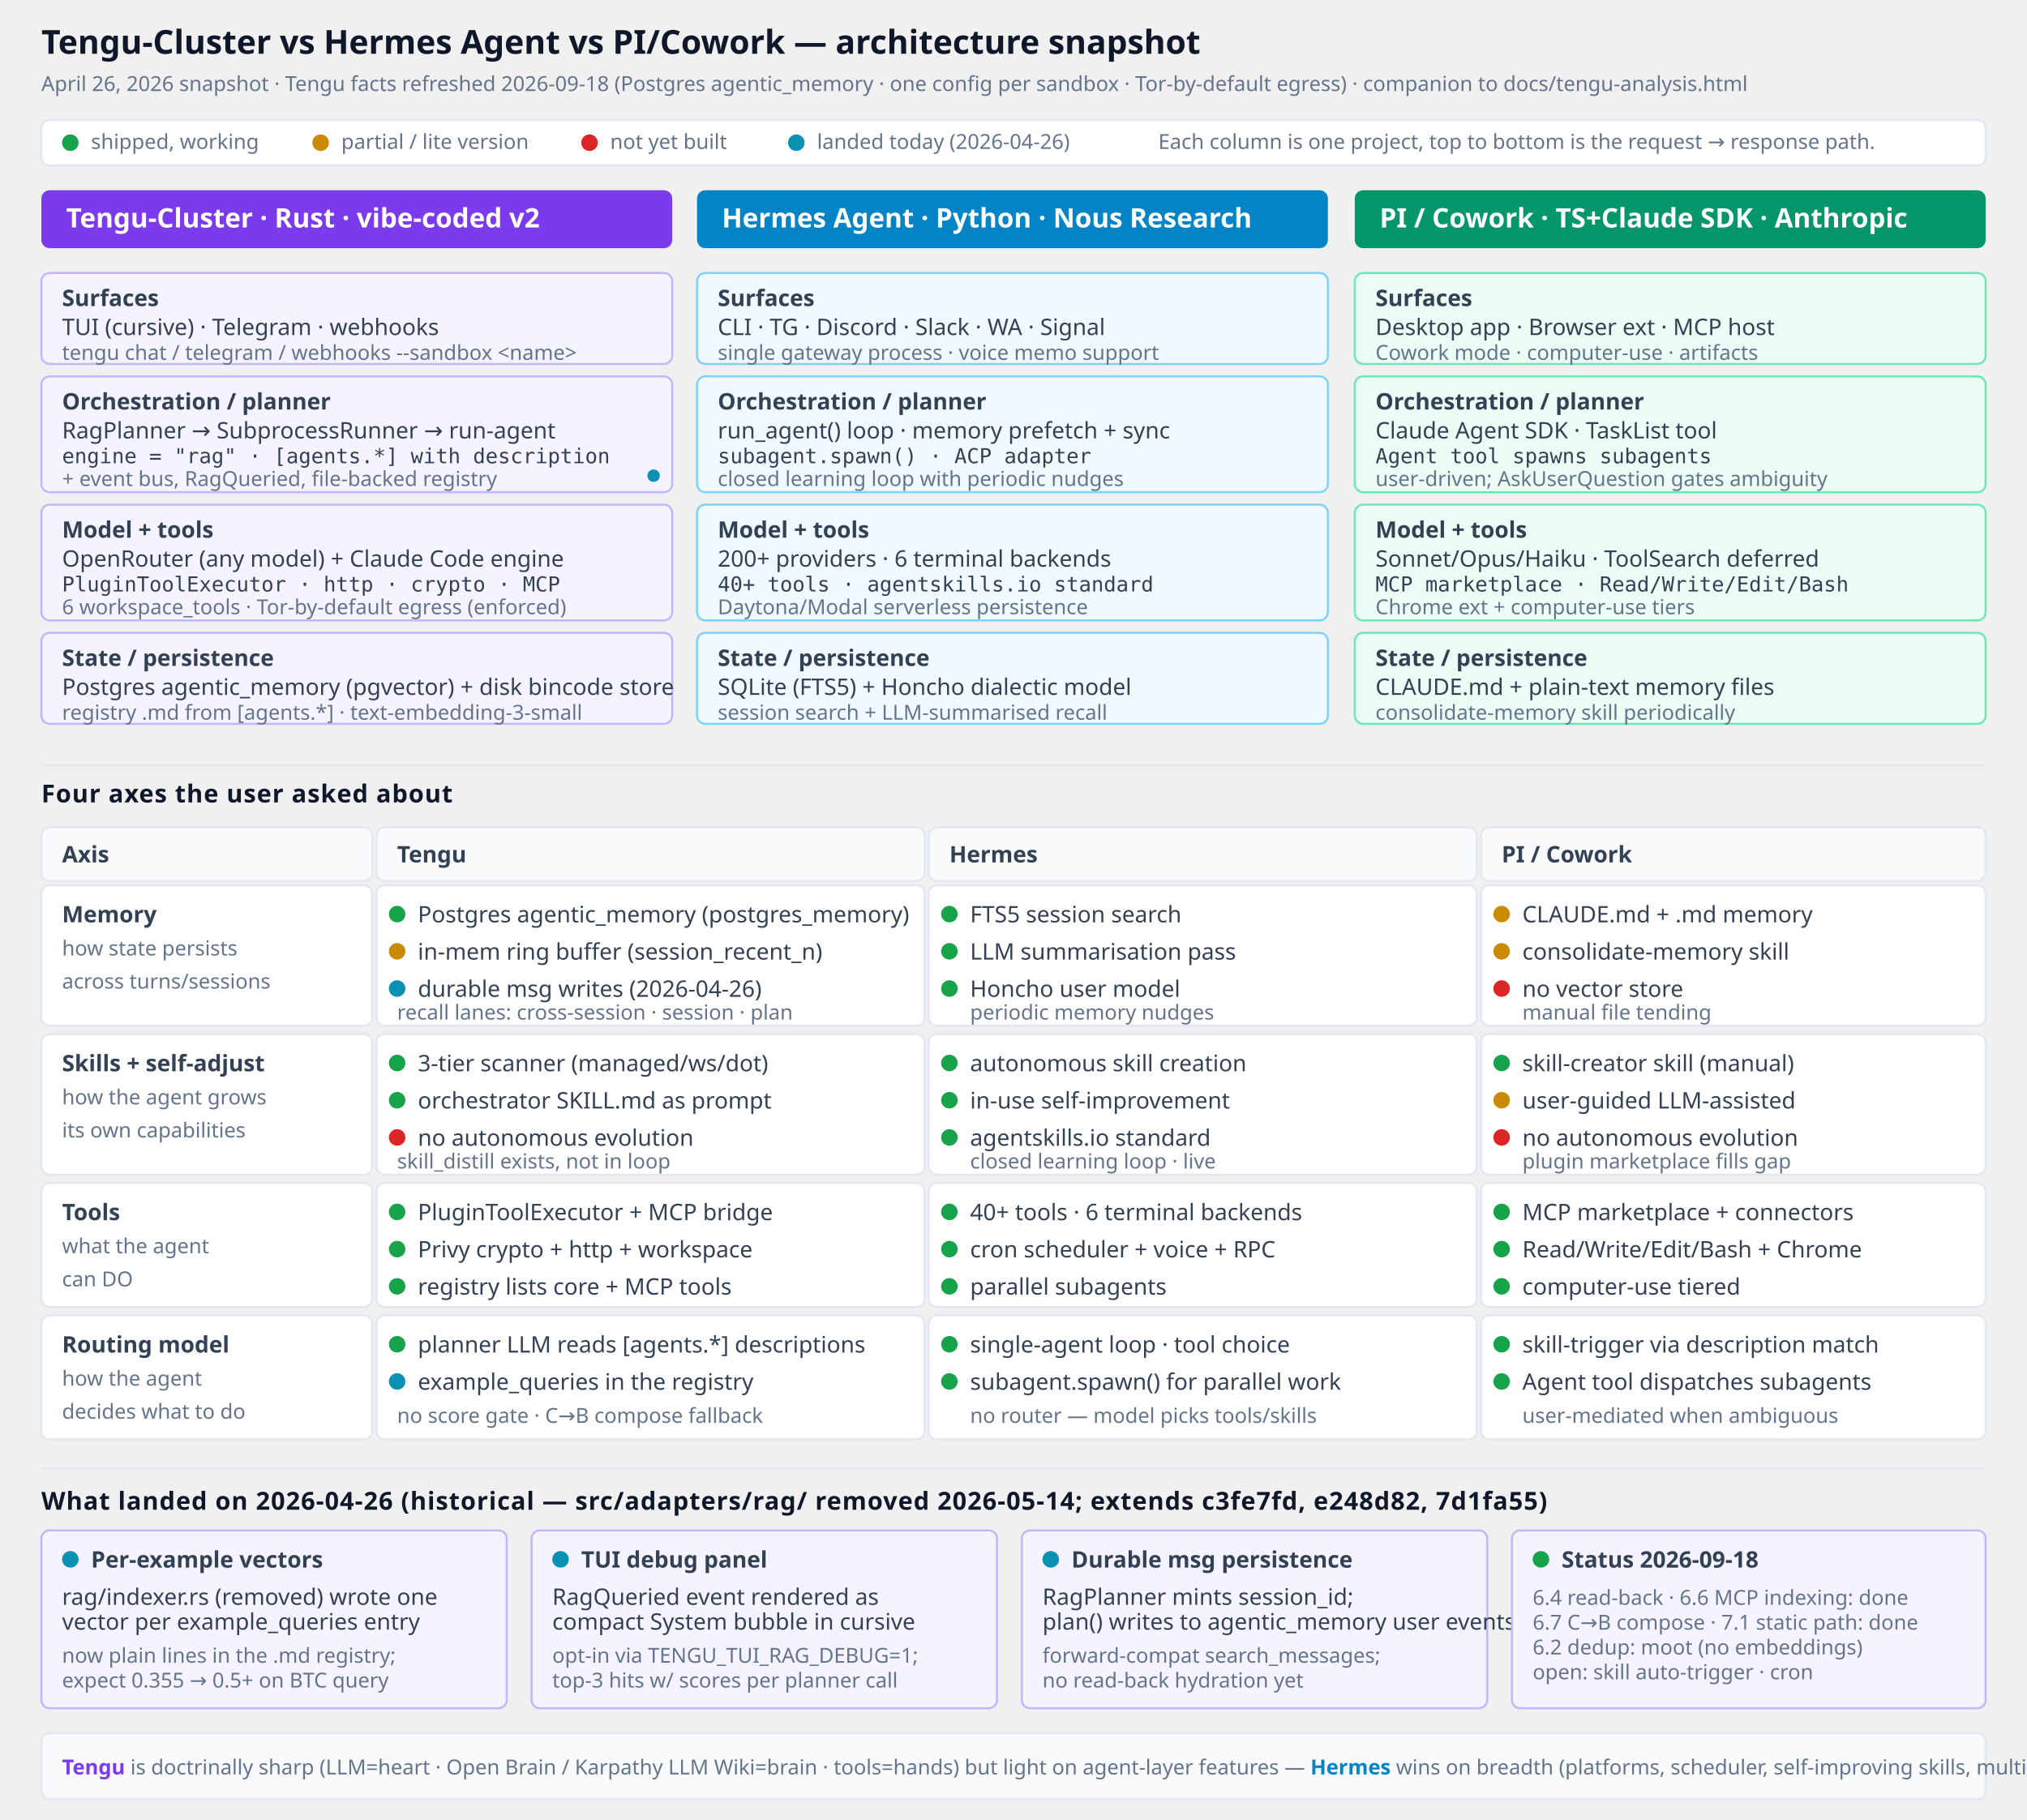
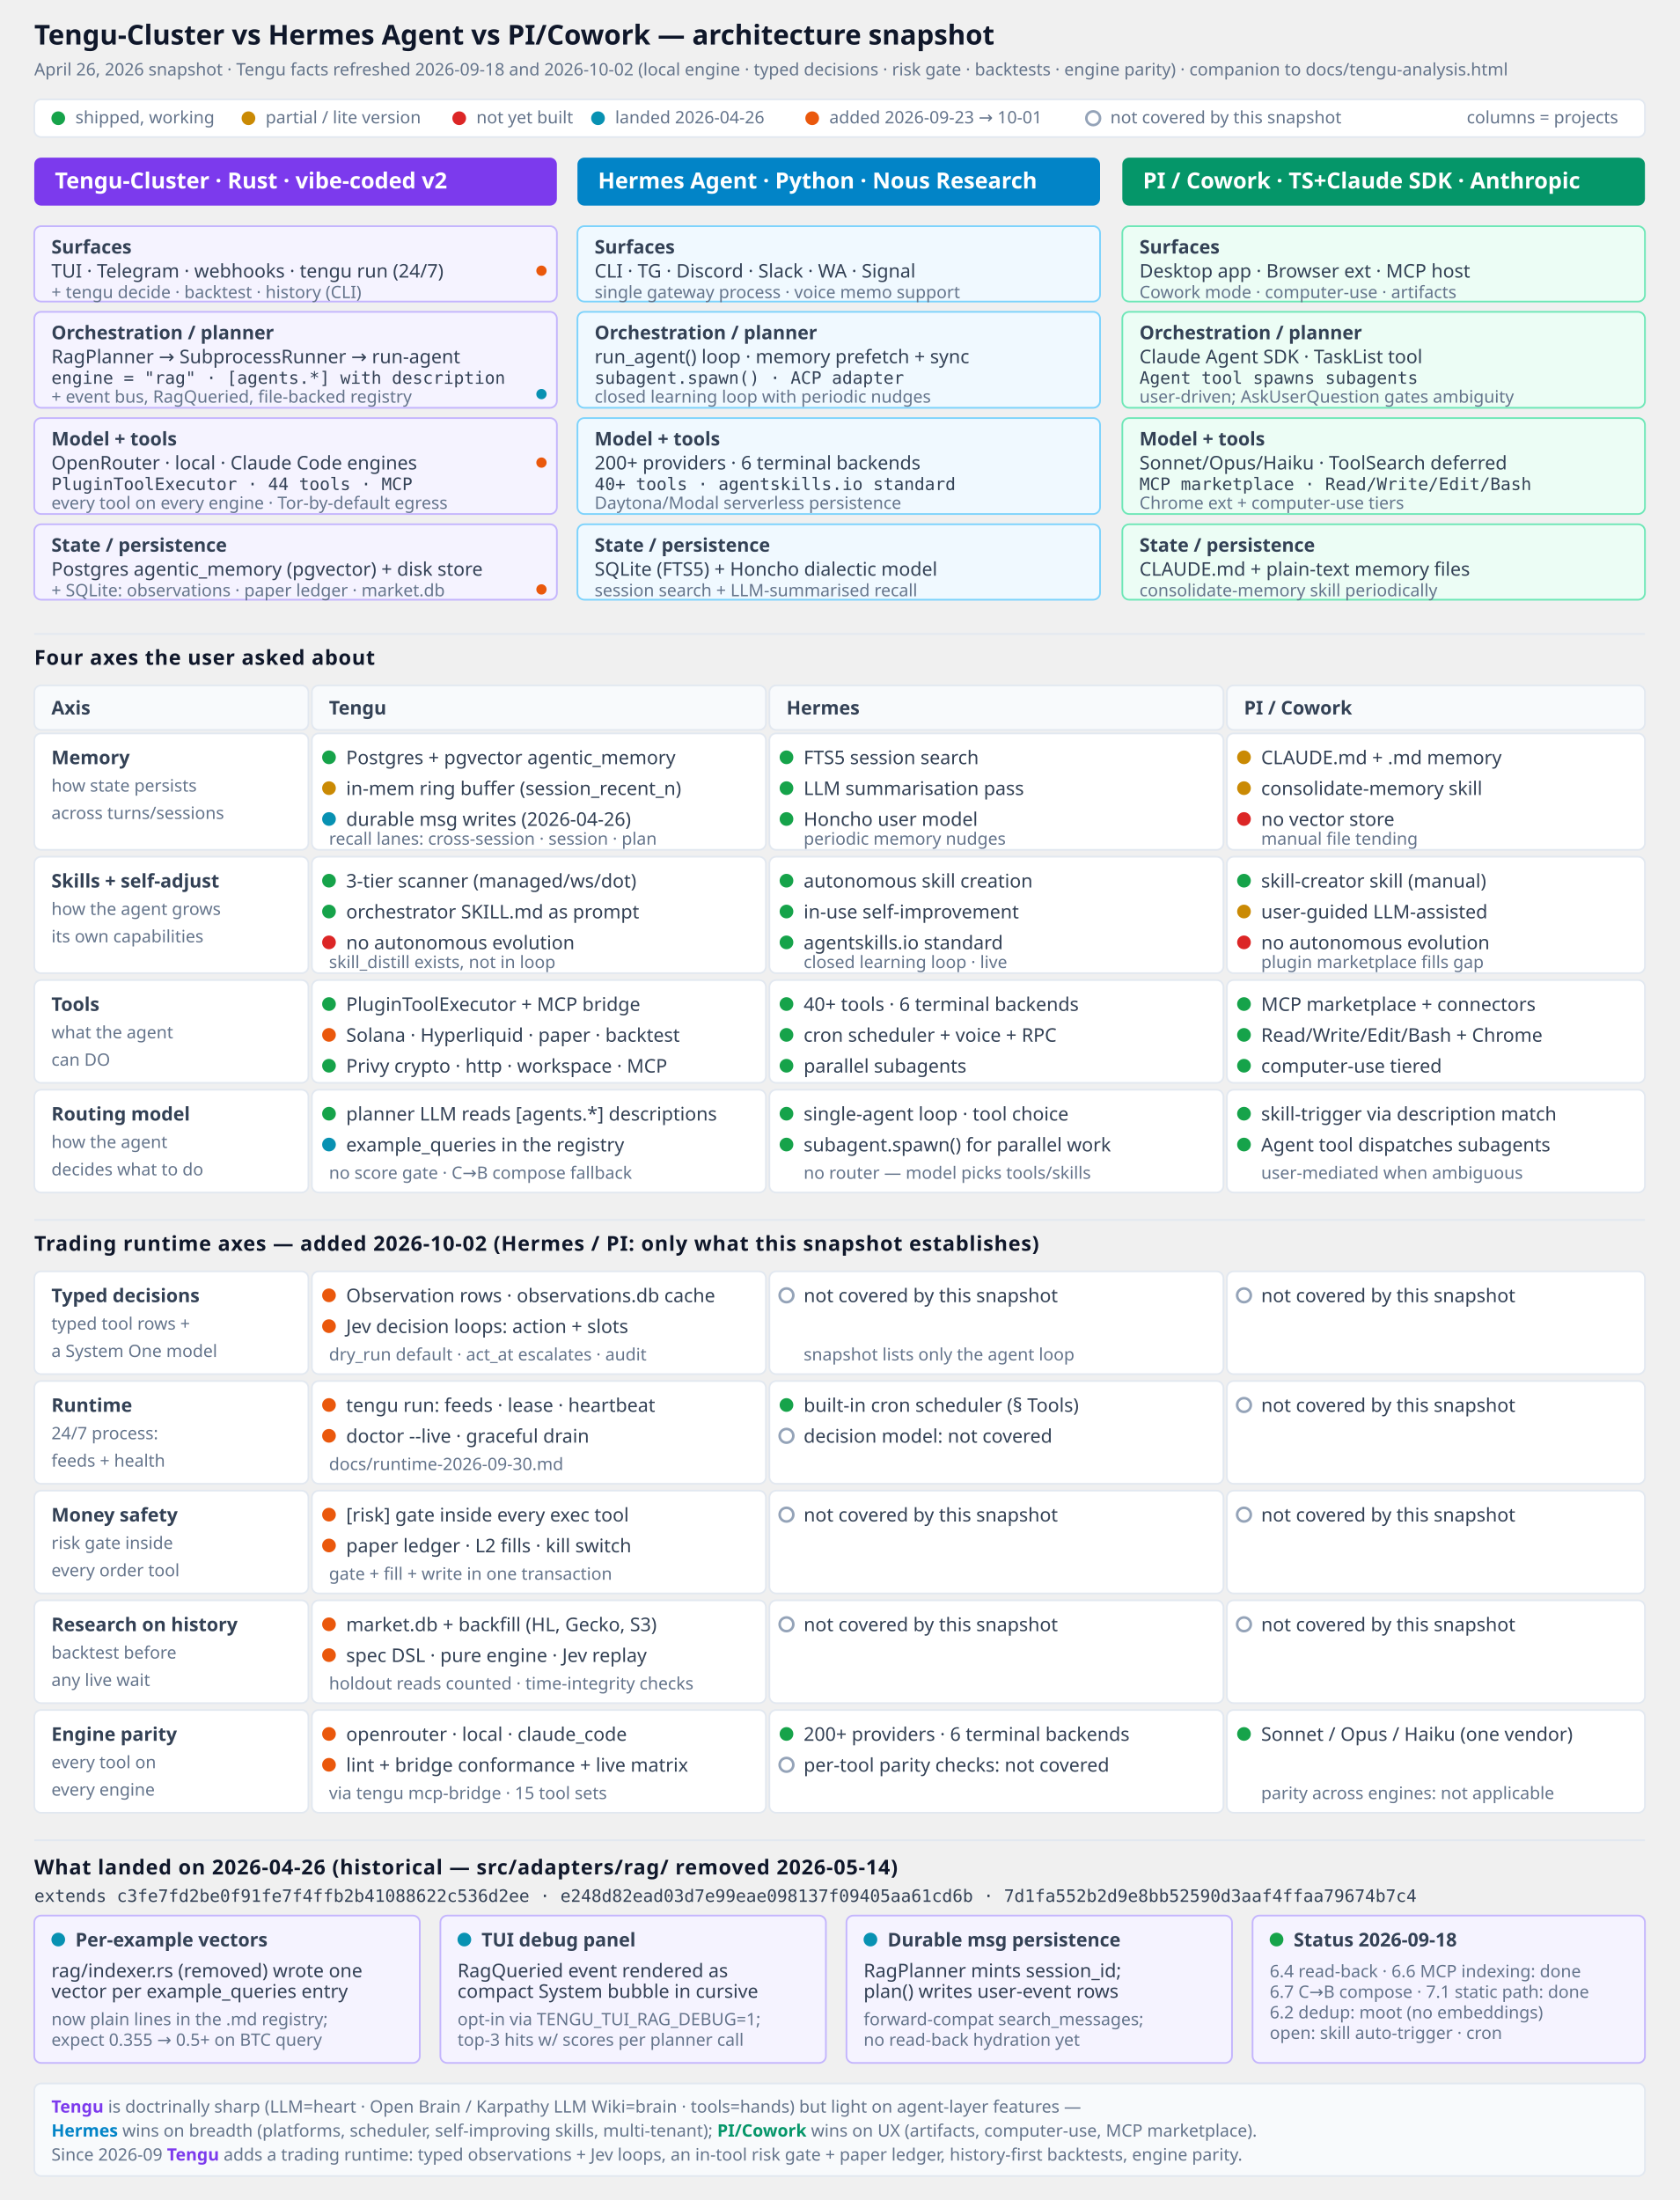
- <svg xmlns="http://www.w3.org/2000/svg" viewBox="0 0 980 880" role="img" aria-labelledby="title desc" font-family="ui-sans-serif, system-ui, sans-serif">
+ <svg xmlns="http://www.w3.org/2000/svg" viewBox="0 0 980 1284" role="img" aria-labelledby="title desc" font-family="ui-sans-serif, system-ui, sans-serif">
  <style>
    .h1 { font-size: 16px; font-weight: 700; fill: #0f172a; }
    .h2 { font-size: 12px; font-weight: 700; fill: #0f172a; letter-spacing: .4px; text-transform: uppercase; }
    .h3 { font-size: 11px; font-weight: 600; fill: #334155; }
    .body { font-size: 11px; fill: #334155; }
    .small { font-size: 10px; fill: #64748b; }
    .mono { font-family: ui-monospace, SFMono-Regular, monospace; font-size: 10px; fill: #334155; }
    .col-tengu { fill: #f5f3ff; stroke: #c4b5fd; }
    .col-hermes { fill: #f0f9ff; stroke: #7dd3fc; }
    .col-pi { fill: #ecfdf5; stroke: #6ee7b7; }
    .pill-tengu { fill: #7c3aed; }
    .pill-hermes { fill: #0284c7; }
    .pill-pi { fill: #059669; }
    .row { fill: #ffffff; stroke: #e2e8f0; }
    .row-alt { fill: #f8fafc; stroke: #e2e8f0; }
    .ok { fill: #16a34a; }
    .warn { fill: #ca8a04; }
    .miss { fill: #dc2626; }
    .new { fill: #0891b2; }
+     .added { fill: #ea580c; }
+     .unk { fill: #ffffff; stroke: #94a3b8; stroke-width: 1.5; }
  </style>
  <text x="20" y="26" class="h1">Tengu-Cluster vs Hermes Agent vs PI/Cowork — architecture snapshot</text>
-   <text x="20" y="44" class="small">April 26, 2026 snapshot · Tengu facts refreshed 2026-09-18 (Postgres agentic_memory · one config per sandbox · Tor-by-default egress) · companion to docs/tengu-analysis.html</text>
+   <text x="20" y="44" class="small">April 26, 2026 snapshot · Tengu facts refreshed 2026-09-18 and 2026-10-02 (local engine · typed decisions · risk gate · backtests · engine parity) · companion to docs/tengu-analysis.html</text>
  <g transform="translate(20, 58)">
    <rect width="940" height="22" rx="4" class="row" />
    <circle cx="14" cy="11" r="4" class="ok" />
    <text x="24" y="14" class="small">shipped, working</text>
-     <circle cx="135" cy="11" r="4" class="warn" />
-     <text x="145" y="14" class="small">partial / lite version</text>
-     <circle cx="265" cy="11" r="4" class="miss" />
-     <text x="275" y="14" class="small">not yet built</text>
-     <circle cx="365" cy="11" r="4" class="new" />
-     <text x="375" y="14" class="small">landed today (2026-04-26)</text>
-     <text x="540" y="14" class="small">Each column is one project, top to bottom is the request → response path.</text>
+     <circle cx="125" cy="11" r="4" class="warn" />
+     <text x="135" y="14" class="small">partial / lite version</text>
+     <circle cx="248" cy="11" r="4" class="miss" />
+     <text x="258" y="14" class="small">not yet built</text>
+     <circle cx="329" cy="11" r="4" class="new" />
+     <text x="339" y="14" class="small">landed 2026-04-26</text>
+     <circle cx="454" cy="11" r="4" class="added" />
+     <text x="464" y="14" class="small">added 2026-09-23 → 10-01</text>
+     <circle cx="618" cy="11" r="4" class="unk" />
+     <text x="628" y="14" class="small">not covered by this snapshot</text>
+     <text x="836" y="14" class="small">columns = projects</text>
  </g>
  <g transform="translate(20, 92)">
    <rect x="0" y="0" width="305" height="28" rx="4" class="pill-tengu" />
    <text x="12" y="18" font-size="13" font-weight="700" fill="#fff">Tengu-Cluster · Rust · vibe-coded v2</text>
    <rect x="317" y="0" width="305" height="28" rx="4" class="pill-hermes" />
    <text x="329" y="18" font-size="13" font-weight="700" fill="#fff">Hermes Agent · Python · Nous Research</text>
    <rect x="635" y="0" width="305" height="28" rx="4" class="pill-pi" />
    <text x="647" y="18" font-size="13" font-weight="700" fill="#fff">PI / Cowork · TS+Claude SDK · Anthropic</text>
  </g>
  <g transform="translate(20, 132)">
    <rect x="0" y="0" width="305" height="44" rx="4" class="col-tengu" />
    <text x="10" y="16" class="h3">Surfaces</text>
-     <text x="10" y="30" class="body">TUI (cursive) · Telegram · webhooks</text>
-     <text x="10" y="42" class="small">tengu chat / telegram / webhooks --sandbox &lt;name&gt;</text>
+     <text x="10" y="30" class="body">TUI · Telegram · webhooks · tengu run (24/7)</text>
+     <circle cx="296" cy="26" r="3" class="added" />
+     <text x="10" y="42" class="small">+ tengu decide · backtest · history (CLI)</text>
    <rect x="317" y="0" width="305" height="44" rx="4" class="col-hermes" />
    <text x="327" y="16" class="h3">Surfaces</text>
    <text x="327" y="30" class="body">CLI · TG · Discord · Slack · WA · Signal</text>
    <text x="327" y="42" class="small">single gateway process · voice memo support</text>
    <rect x="635" y="0" width="305" height="44" rx="4" class="col-pi" />
    <text x="645" y="16" class="h3">Surfaces</text>
    <text x="645" y="30" class="body">Desktop app · Browser ext · MCP host</text>
    <text x="645" y="42" class="small">Cowork mode · computer-use · artifacts</text>
    <rect x="0" y="50" width="305" height="56" rx="4" class="col-tengu" />
    <text x="10" y="66" class="h3">Orchestration / planner</text>
    <text x="10" y="80" class="body">RagPlanner → SubprocessRunner → run-agent</text>
    <text x="10" y="92" class="mono">engine = "rag" · [agents.*] with description</text>
    <circle cx="296" cy="98" r="3" class="new" />
    <text x="10" y="103" class="small">+ event bus, RagQueried, file-backed registry</text>
    <rect x="317" y="50" width="305" height="56" rx="4" class="col-hermes" />
    <text x="327" y="66" class="h3">Orchestration / planner</text>
    <text x="327" y="80" class="body">run_agent() loop · memory prefetch + sync</text>
    <text x="327" y="92" class="mono">subagent.spawn() · ACP adapter</text>
    <text x="327" y="103" class="small">closed learning loop with periodic nudges</text>
    <rect x="635" y="50" width="305" height="56" rx="4" class="col-pi" />
    <text x="645" y="66" class="h3">Orchestration / planner</text>
    <text x="645" y="80" class="body">Claude Agent SDK · TaskList tool</text>
    <text x="645" y="92" class="mono">Agent tool spawns subagents</text>
    <text x="645" y="103" class="small">user-driven; AskUserQuestion gates ambiguity</text>
    <rect x="0" y="112" width="305" height="56" rx="4" class="col-tengu" />
    <text x="10" y="128" class="h3">Model + tools</text>
-     <text x="10" y="142" class="body">OpenRouter (any model) + Claude Code engine</text>
-     <text x="10" y="154" class="mono">PluginToolExecutor · http · crypto · MCP</text>
-     <text x="10" y="165" class="small">6 workspace_tools · Tor-by-default egress (enforced)</text>
+     <text x="10" y="142" class="body">OpenRouter · local · Claude Code engines</text>
+     <circle cx="296" cy="138" r="3" class="added" />
+     <text x="10" y="154" class="mono">PluginToolExecutor · 44 tools · MCP</text>
+     <text x="10" y="165" class="small">every tool on every engine · Tor-by-default egress</text>
    <rect x="317" y="112" width="305" height="56" rx="4" class="col-hermes" />
    <text x="327" y="128" class="h3">Model + tools</text>
    <text x="327" y="142" class="body">200+ providers · 6 terminal backends</text>
    <text x="327" y="154" class="mono">40+ tools · agentskills.io standard</text>
    <text x="327" y="165" class="small">Daytona/Modal serverless persistence</text>
    <rect x="635" y="112" width="305" height="56" rx="4" class="col-pi" />
    <text x="645" y="128" class="h3">Model + tools</text>
    <text x="645" y="142" class="body">Sonnet/Opus/Haiku · ToolSearch deferred</text>
    <text x="645" y="154" class="mono">MCP marketplace · Read/Write/Edit/Bash</text>
    <text x="645" y="165" class="small">Chrome ext + computer-use tiers</text>
    <rect x="0" y="174" width="305" height="44" rx="4" class="col-tengu" />
    <text x="10" y="190" class="h3">State / persistence</text>
-     <text x="10" y="204" class="body">Postgres agentic_memory (pgvector) + disk bincode store</text>
-     <text x="10" y="216" class="small">registry .md from [agents.*] · text-embedding-3-small</text>
+     <text x="10" y="204" class="body">Postgres agentic_memory (pgvector) + disk store</text>
+     <circle cx="296" cy="212" r="3" class="added" />
+     <text x="10" y="216" class="small">+ SQLite: observations · paper ledger · market.db</text>
    <rect x="317" y="174" width="305" height="44" rx="4" class="col-hermes" />
    <text x="327" y="190" class="h3">State / persistence</text>
    <text x="327" y="204" class="body">SQLite (FTS5) + Honcho dialectic model</text>
    <text x="327" y="216" class="small">session search + LLM-summarised recall</text>
    <rect x="635" y="174" width="305" height="44" rx="4" class="col-pi" />
    <text x="645" y="190" class="h3">State / persistence</text>
    <text x="645" y="204" class="body">CLAUDE.md + plain-text memory files</text>
    <text x="645" y="216" class="small">consolidate-memory skill periodically</text>
  </g>
  <line x1="20" y1="370" x2="960" y2="370" stroke="#e2e8f0" />
  <text x="20" y="388" class="h2">Four axes the user asked about</text>
  <g transform="translate(20, 400)">
    <rect x="0" y="0" width="160" height="26" rx="4" class="row-alt" />
    <text x="10" y="17" class="h3">Axis</text>
    <rect x="162" y="0" width="265" height="26" rx="4" class="row-alt" />
    <text x="172" y="17" class="h3" fill="#7c3aed">Tengu</text>
    <rect x="429" y="0" width="265" height="26" rx="4" class="row-alt" />
    <text x="439" y="17" class="h3" fill="#0284c7">Hermes</text>
    <rect x="696" y="0" width="244" height="26" rx="4" class="row-alt" />
    <text x="706" y="17" class="h3" fill="#059669">PI / Cowork</text>
  </g>
  <g transform="translate(20, 428)">
    <rect x="0" y="0" width="160" height="68" rx="4" class="row" />
    <text x="10" y="18" class="h3">Memory</text>
    <text x="10" y="34" class="small">how state persists</text>
    <text x="10" y="50" class="small">across turns/sessions</text>
    <rect x="162" y="0" width="265" height="68" rx="4" class="row" />
    <circle cx="172" cy="14" r="4" class="ok" />
-     <text x="182" y="18" class="body">Postgres agentic_memory (postgres_memory)</text>
+     <text x="182" y="18" class="body">Postgres + pgvector agentic_memory</text>
    <circle cx="172" cy="32" r="4" class="warn" />
    <text x="182" y="36" class="body">in-mem ring buffer (session_recent_n)</text>
    <circle cx="172" cy="50" r="4" class="new" />
    <text x="182" y="54" class="body">durable msg writes (2026-04-26)</text>
    <text x="172" y="65" class="small">recall lanes: cross-session · session · plan</text>
    <rect x="429" y="0" width="265" height="68" rx="4" class="row" />
    <circle cx="439" cy="14" r="4" class="ok" />
    <text x="449" y="18" class="body">FTS5 session search</text>
    <circle cx="439" cy="32" r="4" class="ok" />
    <text x="449" y="36" class="body">LLM summarisation pass</text>
    <circle cx="439" cy="50" r="4" class="ok" />
    <text x="449" y="54" class="body">Honcho user model</text>
    <text x="449" y="65" class="small">periodic memory nudges</text>
    <rect x="696" y="0" width="244" height="68" rx="4" class="row" />
    <circle cx="706" cy="14" r="4" class="warn" />
    <text x="716" y="18" class="body">CLAUDE.md + .md memory</text>
    <circle cx="706" cy="32" r="4" class="warn" />
    <text x="716" y="36" class="body">consolidate-memory skill</text>
    <circle cx="706" cy="50" r="4" class="miss" />
    <text x="716" y="54" class="body">no vector store</text>
    <text x="716" y="65" class="small">manual file tending</text>
  </g>
  <g transform="translate(20, 500)">
    <rect x="0" y="0" width="160" height="68" rx="4" class="row" />
    <text x="10" y="18" class="h3">Skills + self-adjust</text>
    <text x="10" y="34" class="small">how the agent grows</text>
    <text x="10" y="50" class="small">its own capabilities</text>
    <rect x="162" y="0" width="265" height="68" rx="4" class="row" />
    <circle cx="172" cy="14" r="4" class="ok" />
    <text x="182" y="18" class="body">3-tier scanner (managed/ws/dot)</text>
    <circle cx="172" cy="32" r="4" class="ok" />
    <text x="182" y="36" class="body">orchestrator SKILL.md as prompt</text>
    <circle cx="172" cy="50" r="4" class="miss" />
    <text x="182" y="54" class="body">no autonomous evolution</text>
    <text x="172" y="65" class="small">skill_distill exists, not in loop</text>
    <rect x="429" y="0" width="265" height="68" rx="4" class="row" />
    <circle cx="439" cy="14" r="4" class="ok" />
    <text x="449" y="18" class="body">autonomous skill creation</text>
    <circle cx="439" cy="32" r="4" class="ok" />
    <text x="449" y="36" class="body">in-use self-improvement</text>
    <circle cx="439" cy="50" r="4" class="ok" />
    <text x="449" y="54" class="body">agentskills.io standard</text>
    <text x="449" y="65" class="small">closed learning loop · live</text>
    <rect x="696" y="0" width="244" height="68" rx="4" class="row" />
    <circle cx="706" cy="14" r="4" class="ok" />
    <text x="716" y="18" class="body">skill-creator skill (manual)</text>
    <circle cx="706" cy="32" r="4" class="warn" />
    <text x="716" y="36" class="body">user-guided LLM-assisted</text>
    <circle cx="706" cy="50" r="4" class="miss" />
    <text x="716" y="54" class="body">no autonomous evolution</text>
    <text x="716" y="65" class="small">plugin marketplace fills gap</text>
  </g>
  <g transform="translate(20, 572)">
    <rect x="0" y="0" width="160" height="60" rx="4" class="row" />
    <text x="10" y="18" class="h3">Tools</text>
    <text x="10" y="34" class="small">what the agent</text>
    <text x="10" y="50" class="small">can DO</text>
    <rect x="162" y="0" width="265" height="60" rx="4" class="row" />
    <circle cx="172" cy="14" r="4" class="ok" />
    <text x="182" y="18" class="body">PluginToolExecutor + MCP bridge</text>
-     <circle cx="172" cy="32" r="4" class="ok" />
-     <text x="182" y="36" class="body">Privy crypto + http + workspace</text>
+     <circle cx="172" cy="32" r="4" class="added" />
+     <text x="182" y="36" class="body">Solana · Hyperliquid · paper · backtest</text>
    <circle cx="172" cy="50" r="4" class="ok" />
-     <text x="182" y="54" class="body">registry lists core + MCP tools</text>
+     <text x="182" y="54" class="body">Privy crypto · http · workspace · MCP</text>
    <rect x="429" y="0" width="265" height="60" rx="4" class="row" />
    <circle cx="439" cy="14" r="4" class="ok" />
    <text x="449" y="18" class="body">40+ tools · 6 terminal backends</text>
    <circle cx="439" cy="32" r="4" class="ok" />
    <text x="449" y="36" class="body">cron scheduler + voice + RPC</text>
    <circle cx="439" cy="50" r="4" class="ok" />
    <text x="449" y="54" class="body">parallel subagents</text>
    <rect x="696" y="0" width="244" height="60" rx="4" class="row" />
    <circle cx="706" cy="14" r="4" class="ok" />
    <text x="716" y="18" class="body">MCP marketplace + connectors</text>
    <circle cx="706" cy="32" r="4" class="ok" />
    <text x="716" y="36" class="body">Read/Write/Edit/Bash + Chrome</text>
    <circle cx="706" cy="50" r="4" class="ok" />
    <text x="716" y="54" class="body">computer-use tiered</text>
  </g>
  <g transform="translate(20, 636)">
    <rect x="0" y="0" width="160" height="60" rx="4" class="row" />
    <text x="10" y="18" class="h3">Routing model</text>
    <text x="10" y="34" class="small">how the agent</text>
    <text x="10" y="50" class="small">decides what to do</text>
    <rect x="162" y="0" width="265" height="60" rx="4" class="row" />
    <circle cx="172" cy="14" r="4" class="ok" />
    <text x="182" y="18" class="body">planner LLM reads [agents.*] descriptions</text>
    <circle cx="172" cy="32" r="4" class="new" />
    <text x="182" y="36" class="body">example_queries in the registry</text>
    <text x="172" y="52" class="small">no score gate · C→B compose fallback</text>
    <rect x="429" y="0" width="265" height="60" rx="4" class="row" />
    <circle cx="439" cy="14" r="4" class="ok" />
    <text x="449" y="18" class="body">single-agent loop · tool choice</text>
    <circle cx="439" cy="32" r="4" class="ok" />
    <text x="449" y="36" class="body">subagent.spawn() for parallel work</text>
    <text x="449" y="52" class="small">no router — model picks tools/skills</text>
    <rect x="696" y="0" width="244" height="60" rx="4" class="row" />
    <circle cx="706" cy="14" r="4" class="ok" />
    <text x="716" y="18" class="body">skill-trigger via description match</text>
    <circle cx="706" cy="32" r="4" class="ok" />
    <text x="716" y="36" class="body">Agent tool dispatches subagents</text>
    <text x="716" y="52" class="small">user-mediated when ambiguous</text>
  </g>
-   <line x1="20" y1="710" x2="960" y2="710" stroke="#e2e8f0" />
-   <text x="20" y="730" class="h2">What landed on 2026-04-26 (historical — src/adapters/rag/ removed 2026-05-14; extends c3fe7fd, e248d82, 7d1fa55)</text>
-   <g transform="translate(20, 740)">
+   <line x1="20" y1="712" x2="960" y2="712" stroke="#e2e8f0" />
+   <text x="20" y="730" class="h2">Trading runtime axes — added 2026-10-02 (Hermes / PI: only what this snapshot establishes)</text>
+   <g transform="translate(20, 742)">
+     <rect x="0" y="0" width="160" height="60" rx="4" class="row" />
+     <text x="10" y="18" class="h3">Typed decisions</text>
+     <text x="10" y="34" class="small">typed tool rows +</text>
+     <text x="10" y="50" class="small">a System One model</text>
+     <rect x="162" y="0" width="265" height="60" rx="4" class="row" />
+     <circle cx="172" cy="14" r="4" class="added" />
+     <text x="182" y="18" class="body">Observation rows · observations.db cache</text>
+     <circle cx="172" cy="32" r="4" class="added" />
+     <text x="182" y="36" class="body">Jev decision loops: action + slots</text>
+     <text x="172" y="52" class="small">dry_run default · act_at escalates · audit</text>
+     <rect x="429" y="0" width="265" height="60" rx="4" class="row" />
+     <circle cx="439" cy="14" r="4" class="unk" />
+     <text x="449" y="18" class="body">not covered by this snapshot</text>
+     <text x="449" y="52" class="small">snapshot lists only the agent loop</text>
+     <rect x="696" y="0" width="244" height="60" rx="4" class="row" />
+     <circle cx="706" cy="14" r="4" class="unk" />
+     <text x="716" y="18" class="body">not covered by this snapshot</text>
+   </g>
+   <g transform="translate(20, 806)">
+     <rect x="0" y="0" width="160" height="60" rx="4" class="row" />
+     <text x="10" y="18" class="h3">Runtime</text>
+     <text x="10" y="34" class="small">24/7 process:</text>
+     <text x="10" y="50" class="small">feeds + health</text>
+     <rect x="162" y="0" width="265" height="60" rx="4" class="row" />
+     <circle cx="172" cy="14" r="4" class="added" />
+     <text x="182" y="18" class="body">tengu run: feeds · lease · heartbeat</text>
+     <circle cx="172" cy="32" r="4" class="added" />
+     <text x="182" y="36" class="body">doctor --live · graceful drain</text>
+     <text x="172" y="52" class="small">docs/runtime-2026-09-30.md</text>
+     <rect x="429" y="0" width="265" height="60" rx="4" class="row" />
+     <circle cx="439" cy="14" r="4" class="ok" />
+     <text x="449" y="18" class="body">built-in cron scheduler (§ Tools)</text>
+     <circle cx="439" cy="32" r="4" class="unk" />
+     <text x="449" y="36" class="body">decision model: not covered</text>
+     <rect x="696" y="0" width="244" height="60" rx="4" class="row" />
+     <circle cx="706" cy="14" r="4" class="unk" />
+     <text x="716" y="18" class="body">not covered by this snapshot</text>
+   </g>
+   <g transform="translate(20, 870)">
+     <rect x="0" y="0" width="160" height="60" rx="4" class="row" />
+     <text x="10" y="18" class="h3">Money safety</text>
+     <text x="10" y="34" class="small">risk gate inside</text>
+     <text x="10" y="50" class="small">every order tool</text>
+     <rect x="162" y="0" width="265" height="60" rx="4" class="row" />
+     <circle cx="172" cy="14" r="4" class="added" />
+     <text x="182" y="18" class="body">[risk] gate inside every exec tool</text>
+     <circle cx="172" cy="32" r="4" class="added" />
+     <text x="182" y="36" class="body">paper ledger · L2 fills · kill switch</text>
+     <text x="172" y="52" class="small">gate + fill + write in one transaction</text>
+     <rect x="429" y="0" width="265" height="60" rx="4" class="row" />
+     <circle cx="439" cy="14" r="4" class="unk" />
+     <text x="449" y="18" class="body">not covered by this snapshot</text>
+     <rect x="696" y="0" width="244" height="60" rx="4" class="row" />
+     <circle cx="706" cy="14" r="4" class="unk" />
+     <text x="716" y="18" class="body">not covered by this snapshot</text>
+   </g>
+   <g transform="translate(20, 934)">
+     <rect x="0" y="0" width="160" height="60" rx="4" class="row" />
+     <text x="10" y="18" class="h3">Research on history</text>
+     <text x="10" y="34" class="small">backtest before</text>
+     <text x="10" y="50" class="small">any live wait</text>
+     <rect x="162" y="0" width="265" height="60" rx="4" class="row" />
+     <circle cx="172" cy="14" r="4" class="added" />
+     <text x="182" y="18" class="body">market.db + backfill (HL, Gecko, S3)</text>
+     <circle cx="172" cy="32" r="4" class="added" />
+     <text x="182" y="36" class="body">spec DSL · pure engine · Jev replay</text>
+     <text x="172" y="52" class="small">holdout reads counted · time-integrity checks</text>
+     <rect x="429" y="0" width="265" height="60" rx="4" class="row" />
+     <circle cx="439" cy="14" r="4" class="unk" />
+     <text x="449" y="18" class="body">not covered by this snapshot</text>
+     <rect x="696" y="0" width="244" height="60" rx="4" class="row" />
+     <circle cx="706" cy="14" r="4" class="unk" />
+     <text x="716" y="18" class="body">not covered by this snapshot</text>
+   </g>
+   <g transform="translate(20, 998)">
+     <rect x="0" y="0" width="160" height="60" rx="4" class="row" />
+     <text x="10" y="18" class="h3">Engine parity</text>
+     <text x="10" y="34" class="small">every tool on</text>
+     <text x="10" y="50" class="small">every engine</text>
+     <rect x="162" y="0" width="265" height="60" rx="4" class="row" />
+     <circle cx="172" cy="14" r="4" class="added" />
+     <text x="182" y="18" class="body">openrouter · local · claude_code</text>
+     <circle cx="172" cy="32" r="4" class="added" />
+     <text x="182" y="36" class="body">lint + bridge conformance + live matrix</text>
+     <text x="172" y="52" class="small">via tengu mcp-bridge · 15 tool sets</text>
+     <rect x="429" y="0" width="265" height="60" rx="4" class="row" />
+     <circle cx="439" cy="14" r="4" class="ok" />
+     <text x="449" y="18" class="body">200+ providers · 6 terminal backends</text>
+     <circle cx="439" cy="32" r="4" class="unk" />
+     <text x="449" y="36" class="body">per-tool parity checks: not covered</text>
+     <rect x="696" y="0" width="244" height="60" rx="4" class="row" />
+     <circle cx="706" cy="14" r="4" class="ok" />
+     <text x="716" y="18" class="body">Sonnet / Opus / Haiku (one vendor)</text>
+     <text x="716" y="52" class="small">parity across engines: not applicable</text>
+   </g>
+   <line x1="20" y1="1074" x2="960" y2="1074" stroke="#e2e8f0" />
+   <text x="20" y="1094" class="h2">What landed on 2026-04-26 (historical — src/adapters/rag/ removed 2026-05-14)</text>
+   <text x="20" y="1110" class="mono">extends c3fe7fd2be0f91fe7f4ffb2b41088622c536d2ee · e248d82ead03d7e99eae098137f09405aa61cd6b · 7d1fa552b2d9e8bb52590d3aaf4ffaa79674b7c4</text>
+   <g transform="translate(20, 1118)">
    <rect x="0" y="0" width="225" height="86" rx="4" class="col-tengu" />
    <circle cx="14" cy="14" r="4" class="new" />
    <text x="24" y="18" class="h3">Per-example vectors</text>
    <text x="10" y="36" class="body">rag/indexer.rs (removed) wrote one</text>
    <text x="10" y="48" class="body">vector per example_queries entry</text>
    <text x="10" y="64" class="small">now plain lines in the .md registry;</text>
    <text x="10" y="76" class="small">expect 0.355 → 0.5+ on BTC query</text>
    <rect x="237" y="0" width="225" height="86" rx="4" class="col-tengu" />
    <circle cx="251" cy="14" r="4" class="new" />
    <text x="261" y="18" class="h3">TUI debug panel</text>
    <text x="247" y="36" class="body">RagQueried event rendered as</text>
    <text x="247" y="48" class="body">compact System bubble in cursive</text>
    <text x="247" y="64" class="small">opt-in via TENGU_TUI_RAG_DEBUG=1;</text>
    <text x="247" y="76" class="small">top-3 hits w/ scores per planner call</text>
    <rect x="474" y="0" width="225" height="86" rx="4" class="col-tengu" />
    <circle cx="488" cy="14" r="4" class="new" />
    <text x="498" y="18" class="h3">Durable msg persistence</text>
    <text x="484" y="36" class="body">RagPlanner mints session_id;</text>
-     <text x="484" y="48" class="body">plan() writes to agentic_memory user events</text>
+     <text x="484" y="48" class="body">plan() writes user-event rows</text>
    <text x="484" y="64" class="small">forward-compat search_messages;</text>
    <text x="484" y="76" class="small">no read-back hydration yet</text>
    <rect x="711" y="0" width="229" height="86" rx="4" class="col-tengu" />
    <circle cx="725" cy="14" r="4" class="ok" />
    <text x="735" y="18" class="h3">Status 2026-09-18</text>
    <text x="721" y="36" class="small">6.4 read-back · 6.6 MCP indexing: done</text>
    <text x="721" y="48" class="small">6.7 C→B compose · 7.1 static path: done</text>
    <text x="721" y="60" class="small">6.2 dedup: moot (no embeddings)</text>
    <text x="721" y="72" class="small">open: skill auto-trigger · cron</text>
  </g>
-   <g transform="translate(20, 838)">
-     <rect x="0" y="0" width="940" height="32" rx="4" class="row-alt" />
-     <text x="10" y="20" class="small">
-       <tspan font-weight="700" fill="#7c3aed">Tengu</tspan> is doctrinally sharp (LLM=heart · Open Brain / Karpathy LLM Wiki=brain · tools=hands) but light on agent-layer features —
-       <tspan font-weight="700" fill="#0284c7">Hermes</tspan> wins on breadth (platforms, scheduler, self-improving skills, multi-tenant);
-       <tspan font-weight="700" fill="#059669">PI/Cowork</tspan> wins on UX (artifacts, computer-use, MCP marketplace).
-     </text>
+   <g transform="translate(20, 1216)">
+     <rect x="0" y="0" width="940" height="54" rx="4" class="row-alt" />
+     <text x="10" y="17" class="small">
+       <tspan font-weight="700" fill="#7c3aed">Tengu</tspan> is doctrinally sharp (LLM=heart · Open Brain / Karpathy LLM Wiki=brain · tools=hands) but light on agent-layer features —</text>
+     <text x="10" y="31" class="small">
+       <tspan font-weight="700" fill="#0284c7">Hermes</tspan> wins on breadth (platforms, scheduler, self-improving skills, multi-tenant); <tspan font-weight="700" fill="#059669">PI/Cowork</tspan> wins on UX (artifacts, computer-use, MCP marketplace).</text>
+     <text x="10" y="45" class="small">Since 2026-09 <tspan font-weight="700" fill="#7c3aed">Tengu</tspan> adds a trading runtime: typed observations + Jev loops, an in-tool risk gate + paper ledger, history-first backtests, engine parity.</text>
  </g>
</svg>
